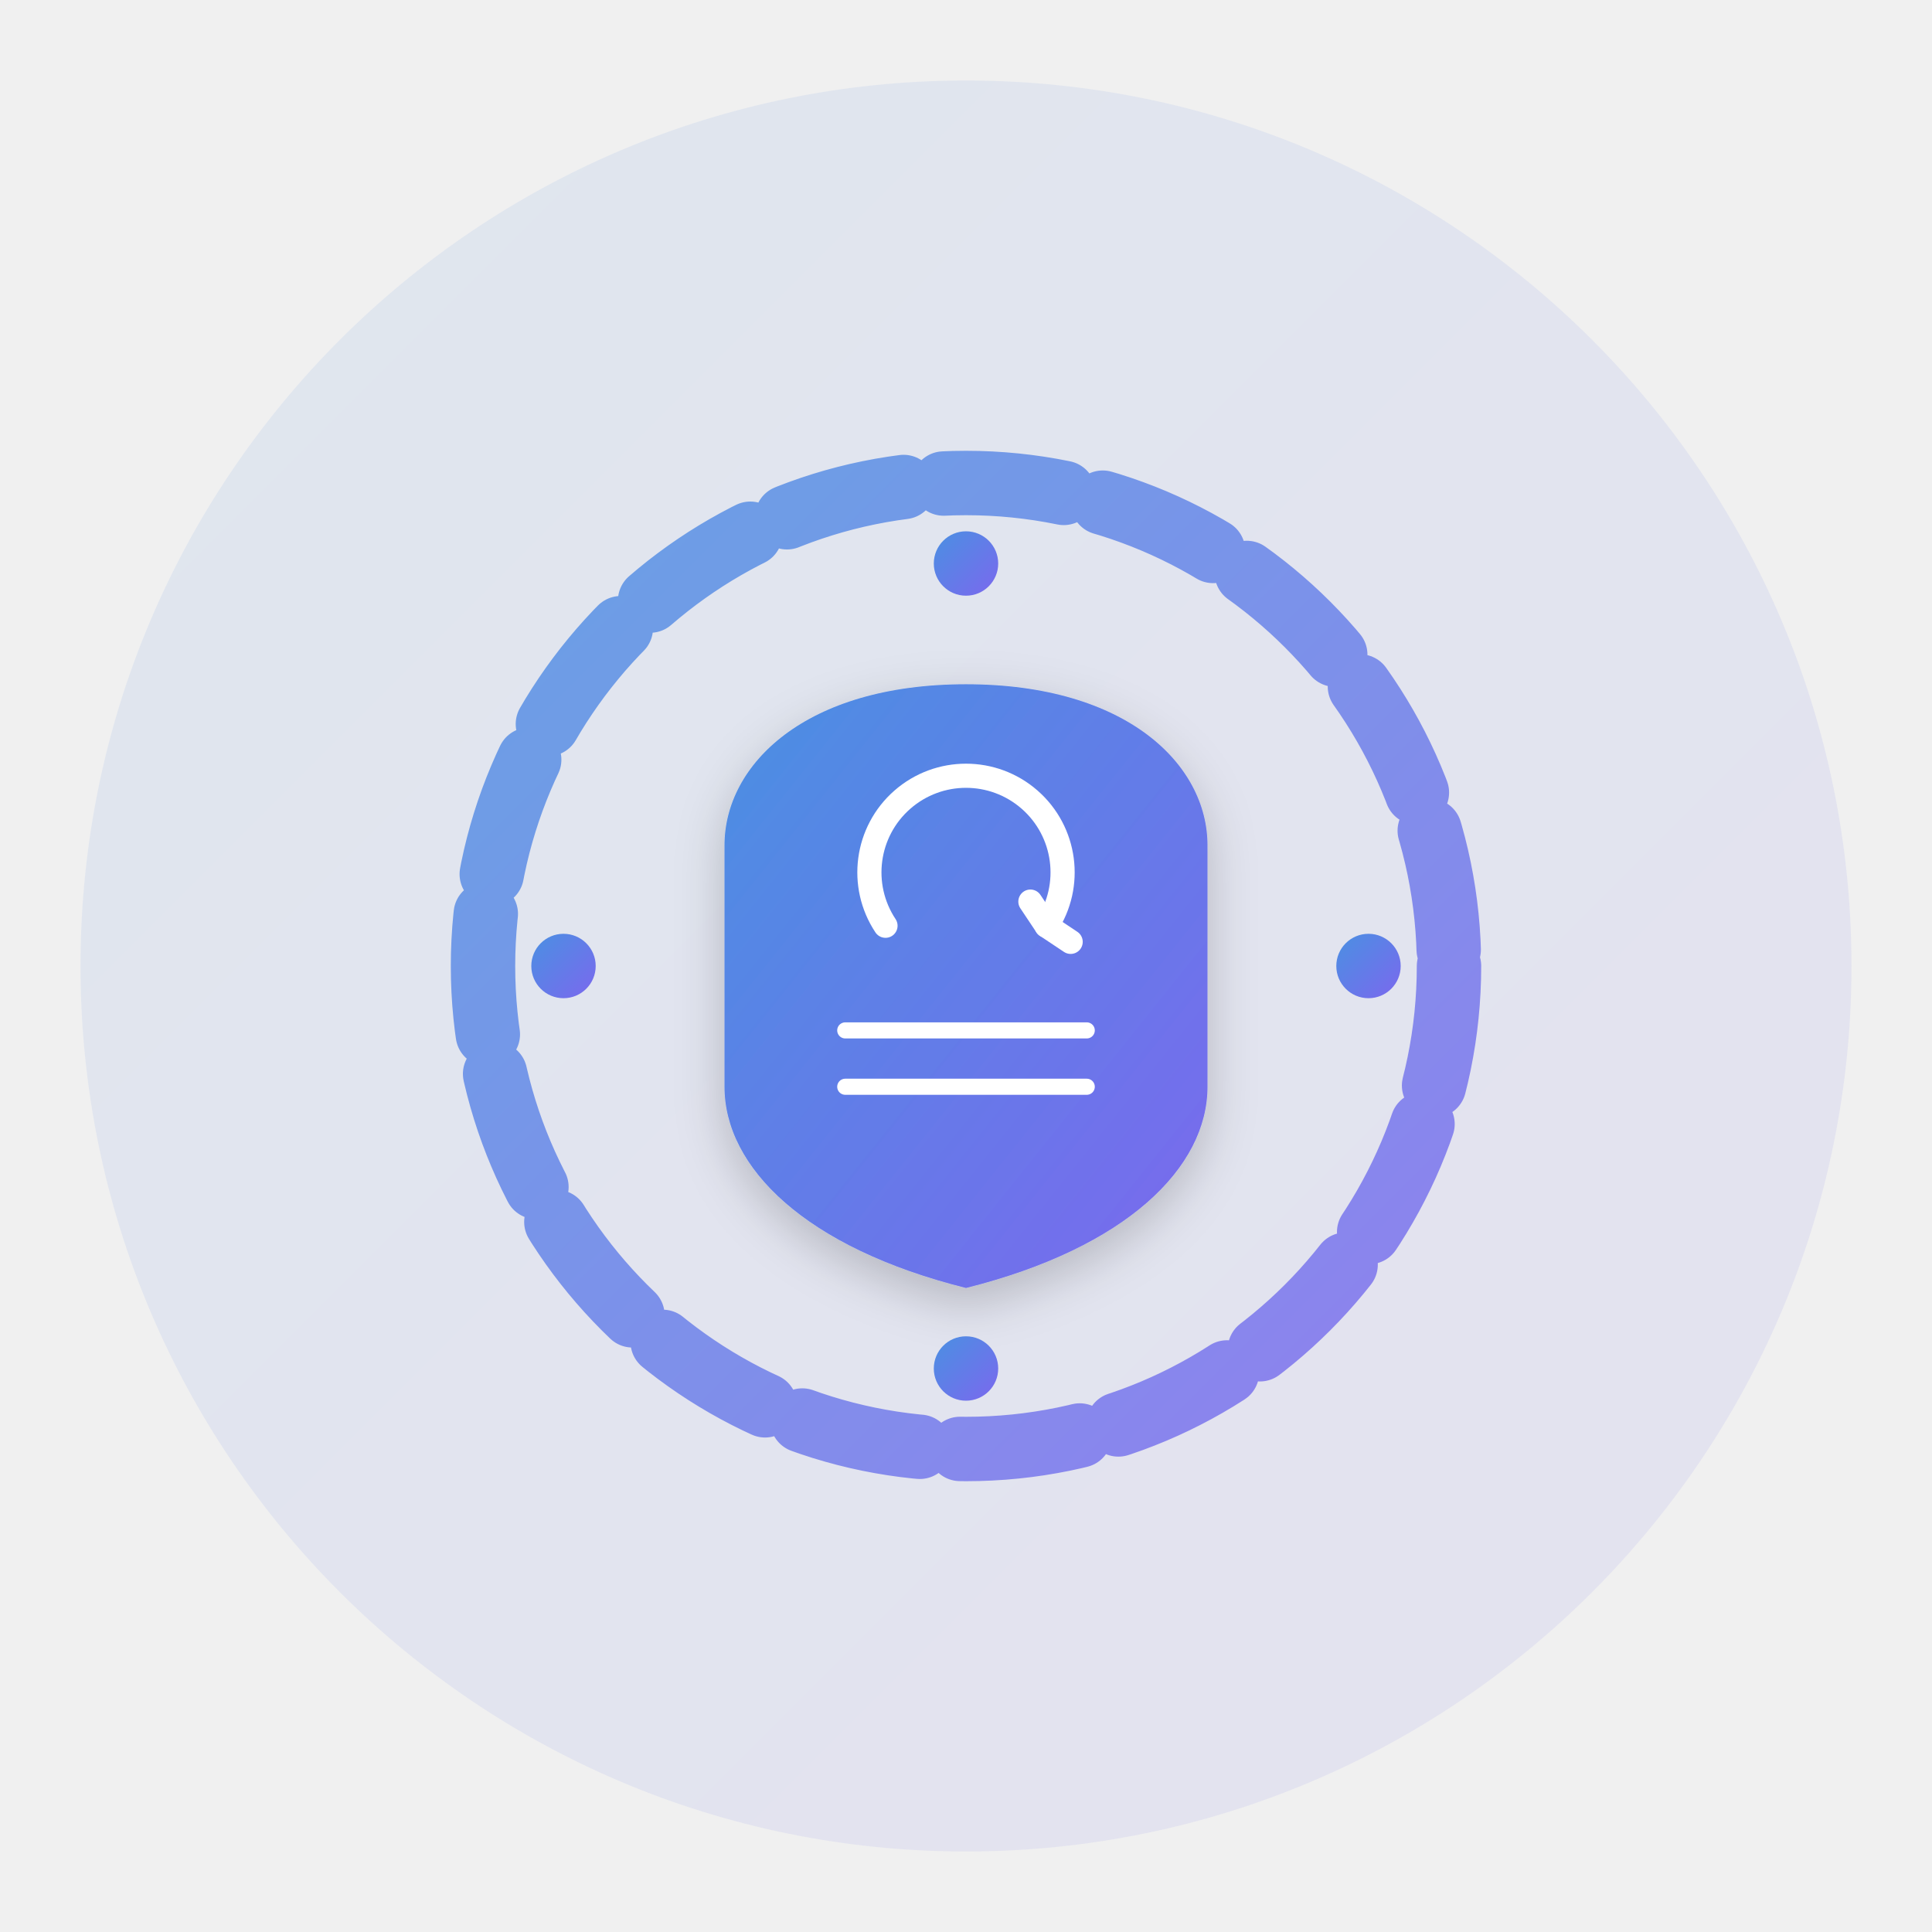
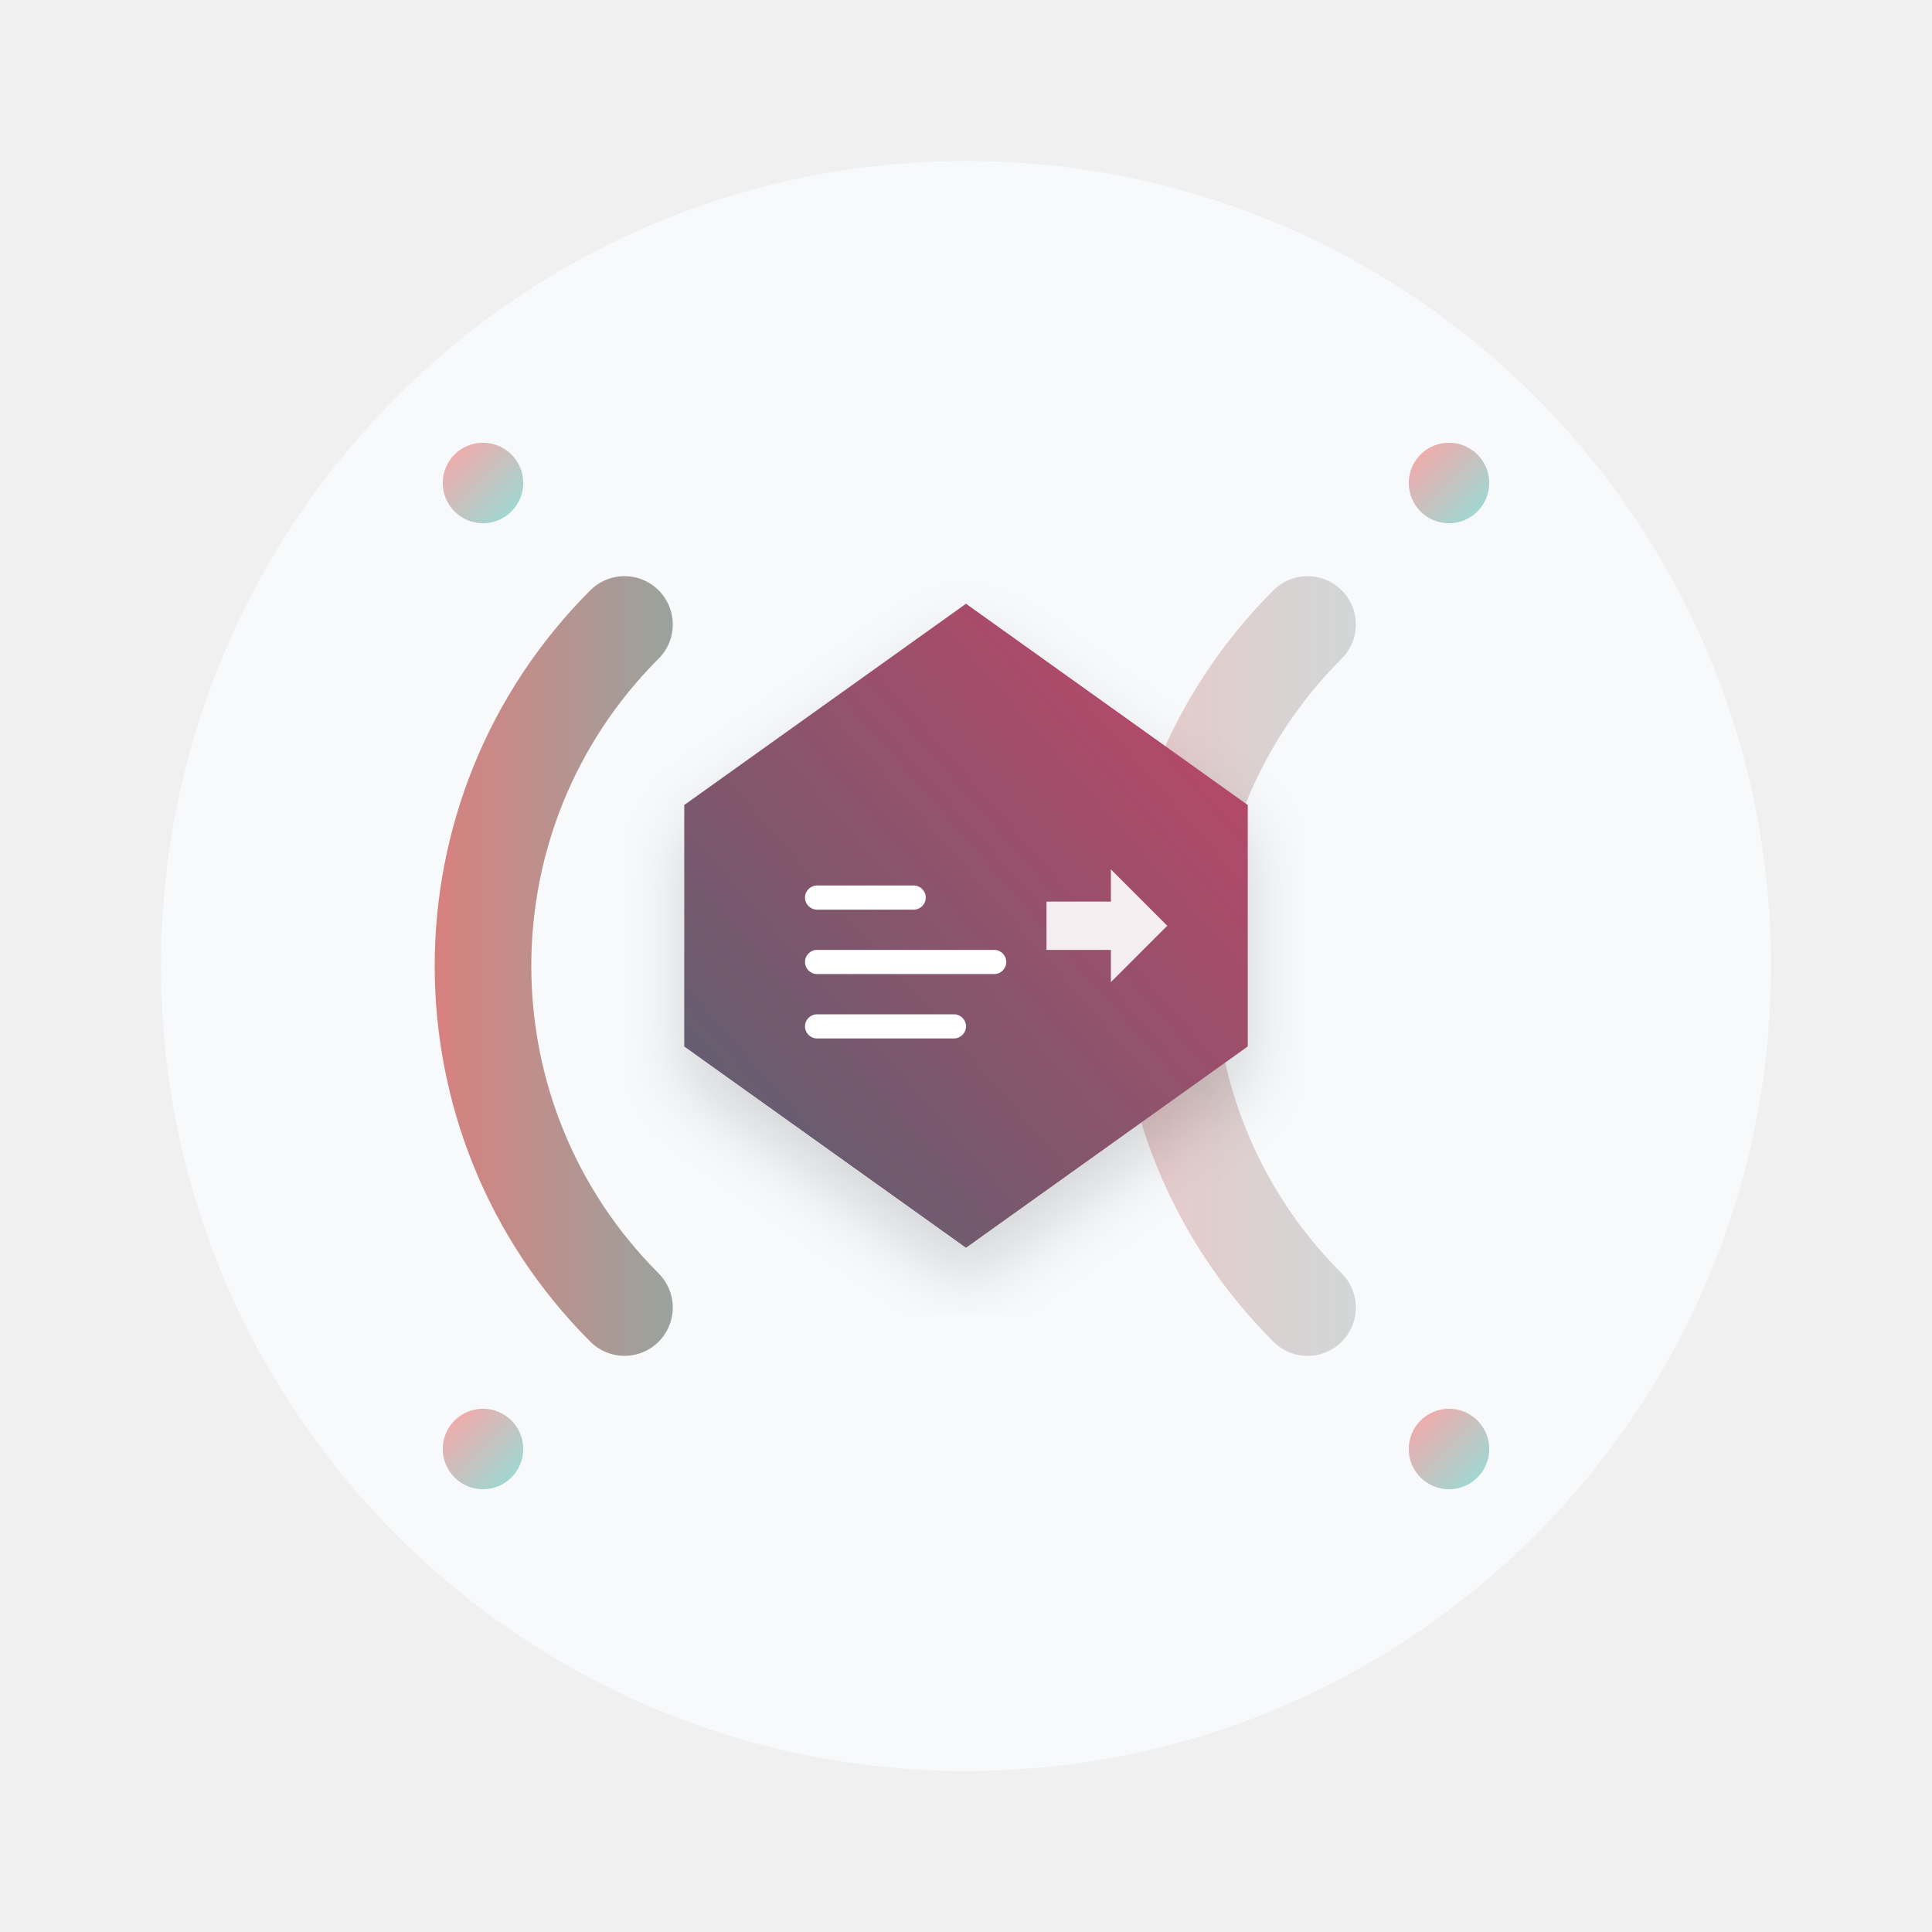
<svg xmlns="http://www.w3.org/2000/svg" width="240" height="240" viewBox="0 0 240 240" fill="none">
  <defs>
-     <linearGradient id="logoGradient" x1="0%" y1="0%" x2="100%" y2="100%">
-       <stop offset="0%" style="stop-color:#4A90E2;stop-opacity:1" />
-       <stop offset="100%" style="stop-color:#7B68EE;stop-opacity:1" />
+     <linearGradient id="primaryGradient" x1="0%" y1="0%" x2="100%" y2="100%">
+       <stop offset="0%" style="stop-color:#FF6B6B;stop-opacity:1" />
+       <stop offset="100%" style="stop-color:#4ECDC4;stop-opacity:1" />
    </linearGradient>
-     <filter id="shadow" x="-50%" y="-50%" width="200%" height="200%">
-       <feGaussianBlur in="SourceAlpha" stdDeviation="3" />
-       <feOffset dx="0" dy="2" result="offsetblur" />
-       <feFlood flood-color="#000000" flood-opacity="0.2" />
+     <linearGradient id="accentGradient" x1="0%" y1="100%" x2="100%" y2="0%">
+       <stop offset="0%" style="stop-color:#556270;stop-opacity:1" />
+       <stop offset="100%" style="stop-color:#C44569;stop-opacity:1" />
+     </linearGradient>
+     <filter id="modernShadow">
+       <feGaussianBlur in="SourceAlpha" stdDeviation="4" />
+       <feOffset dx="0" dy="4" result="offsetblur" />
+       <feFlood flood-color="#000000" flood-opacity="0.15" />
      <feComposite in2="offsetblur" operator="in" />
      <feMerge>
        <feMergeNode />
        <feMergeNode in="SourceGraphic" />
      </feMerge>
    </filter>
  </defs>
-   <circle cx="120" cy="120" r="110" fill="url(#logoGradient)" opacity="0.1" />
+   <circle cx="120" cy="120" r="100" fill="#F7F9FB" />
  <g transform="translate(120, 120)">
-     <circle cx="0" cy="0" r="60" fill="none" stroke="url(#logoGradient)" stroke-width="8" stroke-linecap="round" stroke-dasharray="15 5" opacity="0.8" />
-     <path d="M -30 -15 L -30 15 C -30 25 -20 35 0 40 C 20 35 30 25 30 15 L 30 -15 C 30 -25 20 -35 0 -35 C -20 -35 -30 -25 -30 -15 Z" fill="url(#logoGradient)" filter="url(#shadow)" />
-     <g stroke="white" stroke-width="3" fill="none" stroke-linecap="round" stroke-linejoin="round">
-       <path d="M -10 -5 A 12 12 0 1 1 10 -5" />
-       <path d="M 8 -8 L 10 -5 L 13 -3" fill="white" />
-       <line x1="-15" y1="8" x2="15" y2="8" stroke-width="2" />
-       <line x1="-15" y1="15" x2="15" y2="15" stroke-width="2" />
+     <g transform="rotate(-45)">
+       <path d="M -60 0 A 60 60 0 0 1 0 -60" fill="none" stroke="url(#primaryGradient)" stroke-width="12" stroke-linecap="round" />
+       <path d="M 0 60 A 60 60 0 0 1 60 0" fill="none" stroke="url(#primaryGradient)" stroke-width="12" stroke-linecap="round" opacity="0.4" />
    </g>
-     <circle cx="0" cy="-50" r="4" fill="url(#logoGradient)" />
-     <circle cx="50" cy="0" r="4" fill="url(#logoGradient)" />
-     <circle cx="0" cy="50" r="4" fill="url(#logoGradient)" />
-     <circle cx="-50" cy="0" r="4" fill="url(#logoGradient)" />
+     <g filter="url(#modernShadow)">
+       <path d="M -35 -20 L -35 10 L 0 35 L 35 10 L 35 -20 L 0 -45 Z" fill="url(#accentGradient)" />
+       <g fill="white">
+         <rect x="-20" y="-10" width="15" height="3" rx="1.5" />
+         <rect x="-20" y="-2" width="25" height="3" rx="1.5" />
+         <rect x="-20" y="6" width="20" height="3" rx="1.5" />
+         <path d="M 10 -8 L 18 -8 L 18 -12 L 25 -5 L 18 2 L 18 -2 L 10 -2 Z" opacity="0.9" />
+       </g>
+     </g>
+     <circle cx="-60" cy="-60" r="5" fill="url(#primaryGradient)" opacity="0.6" />
+     <circle cx="60" cy="-60" r="5" fill="url(#primaryGradient)" opacity="0.6" />
+     <circle cx="60" cy="60" r="5" fill="url(#primaryGradient)" opacity="0.6" />
+     <circle cx="-60" cy="60" r="5" fill="url(#primaryGradient)" opacity="0.6" />
  </g>
</svg>
